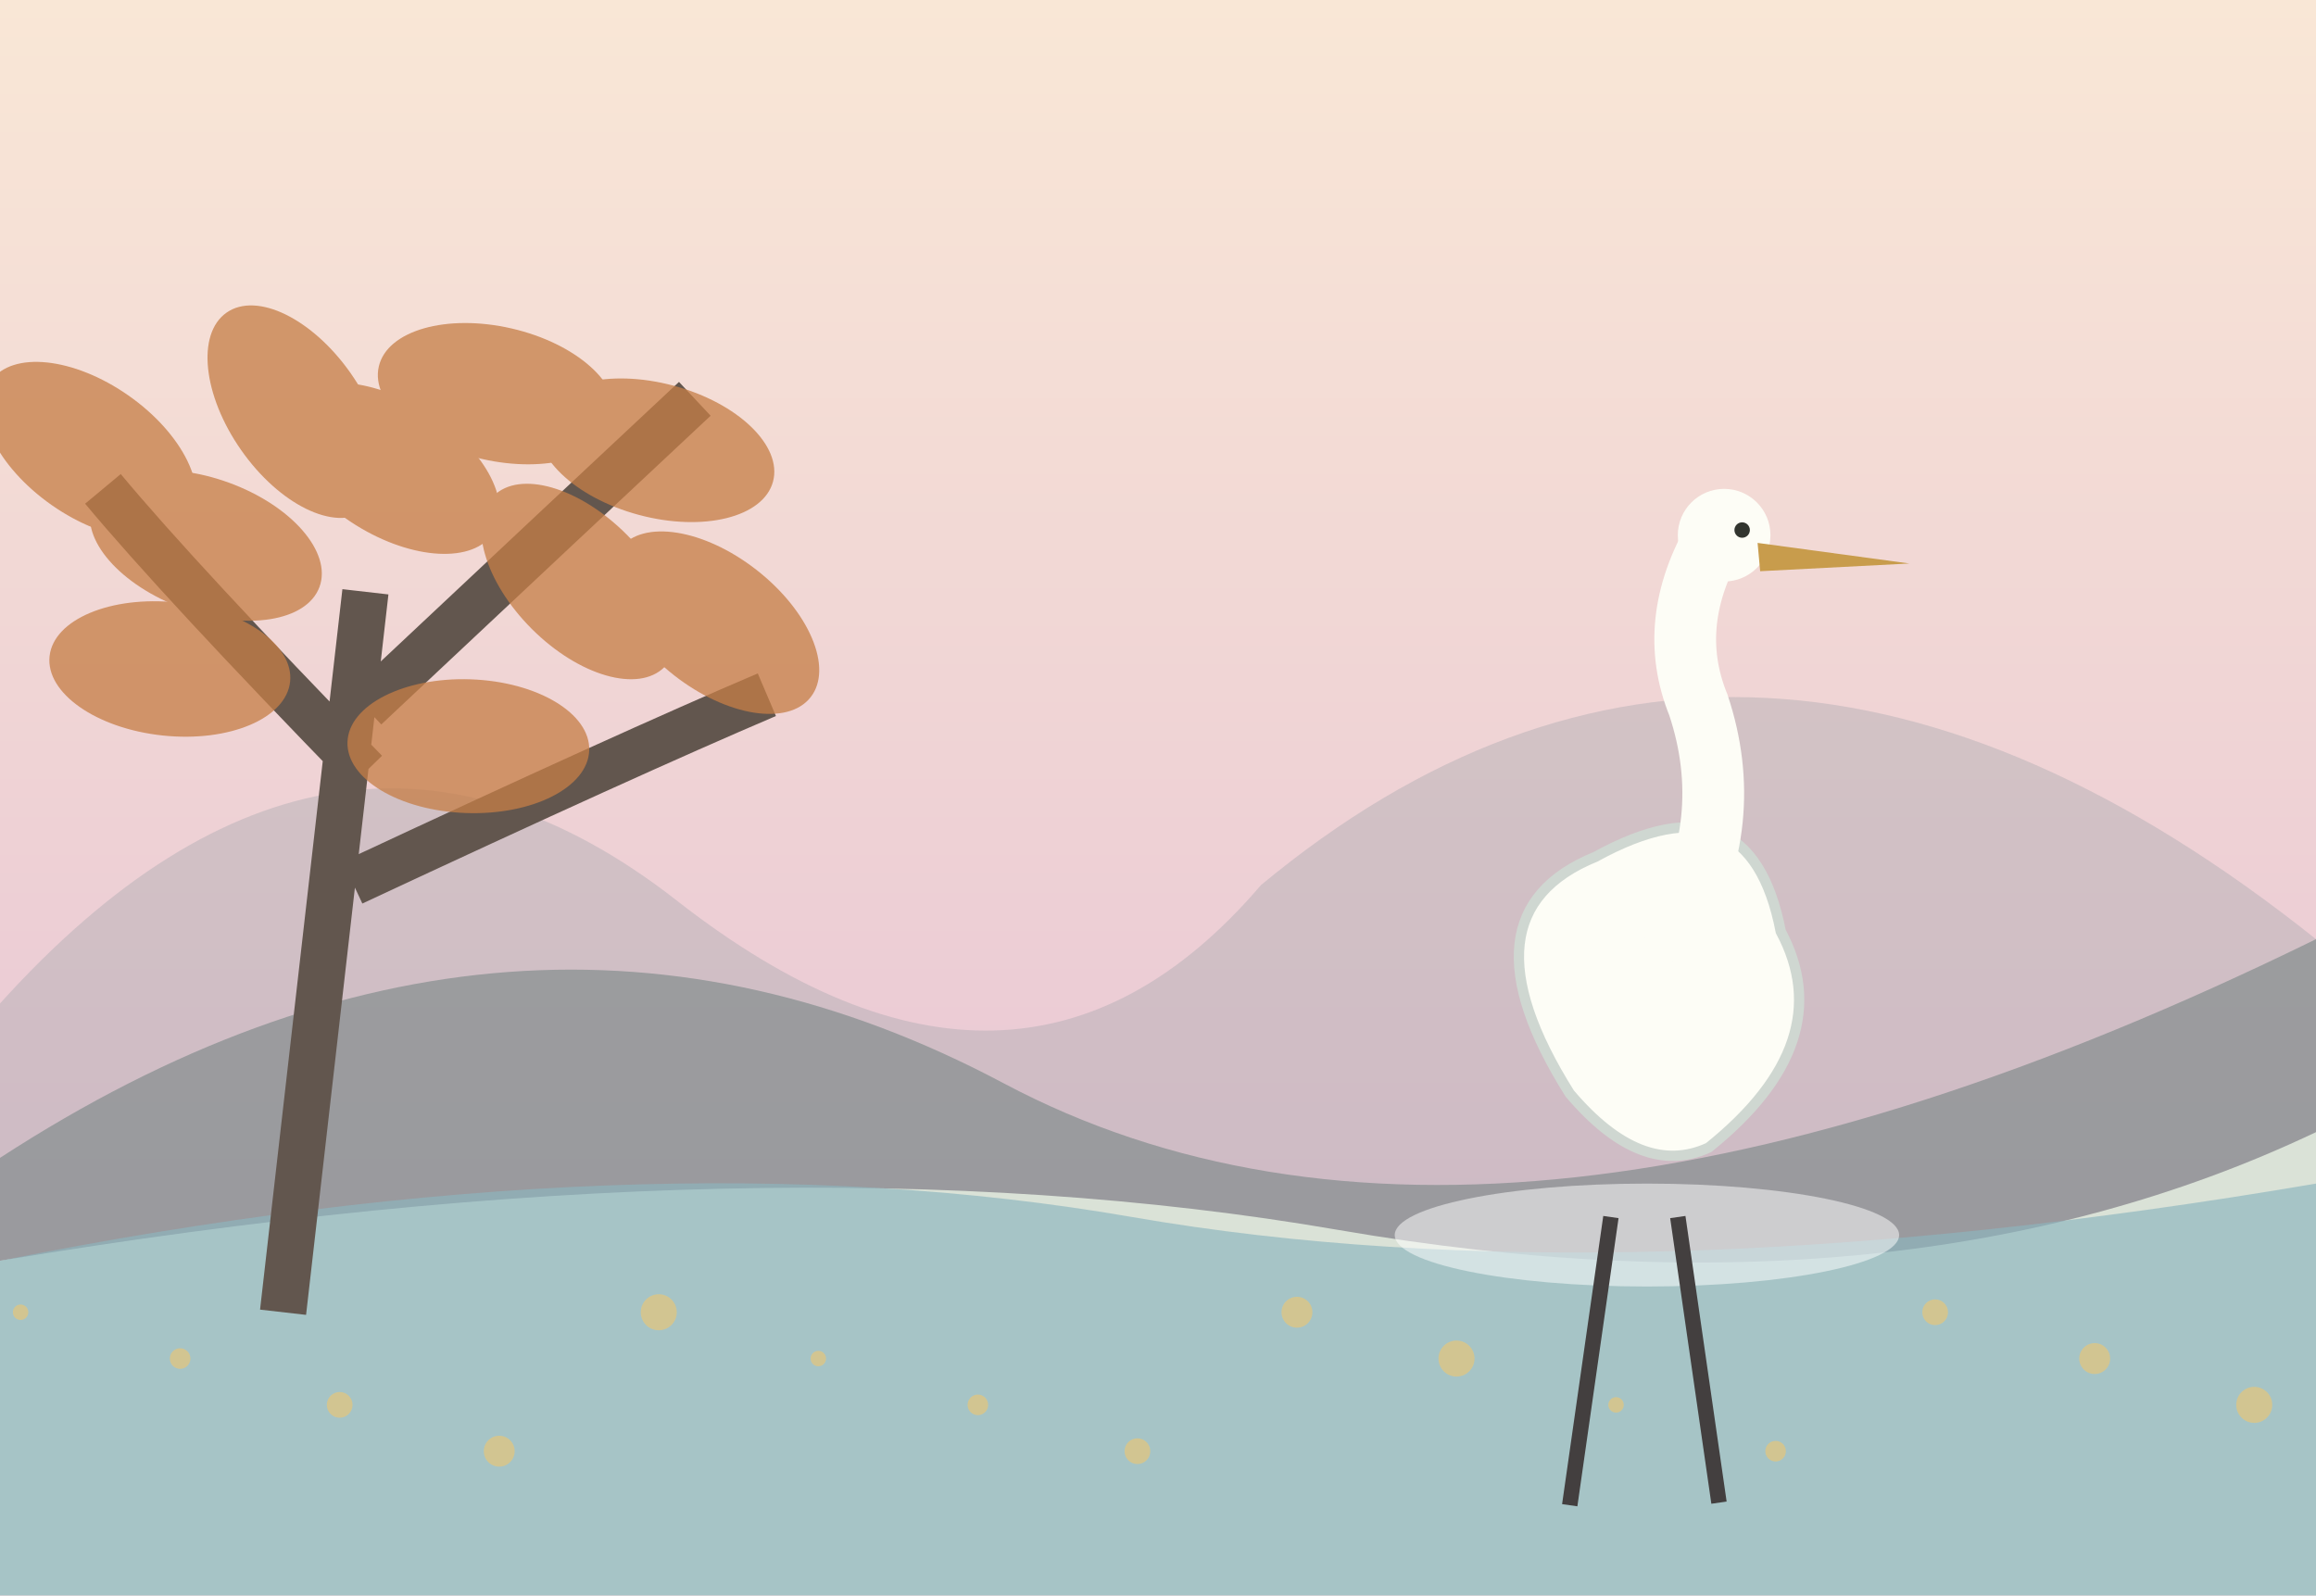
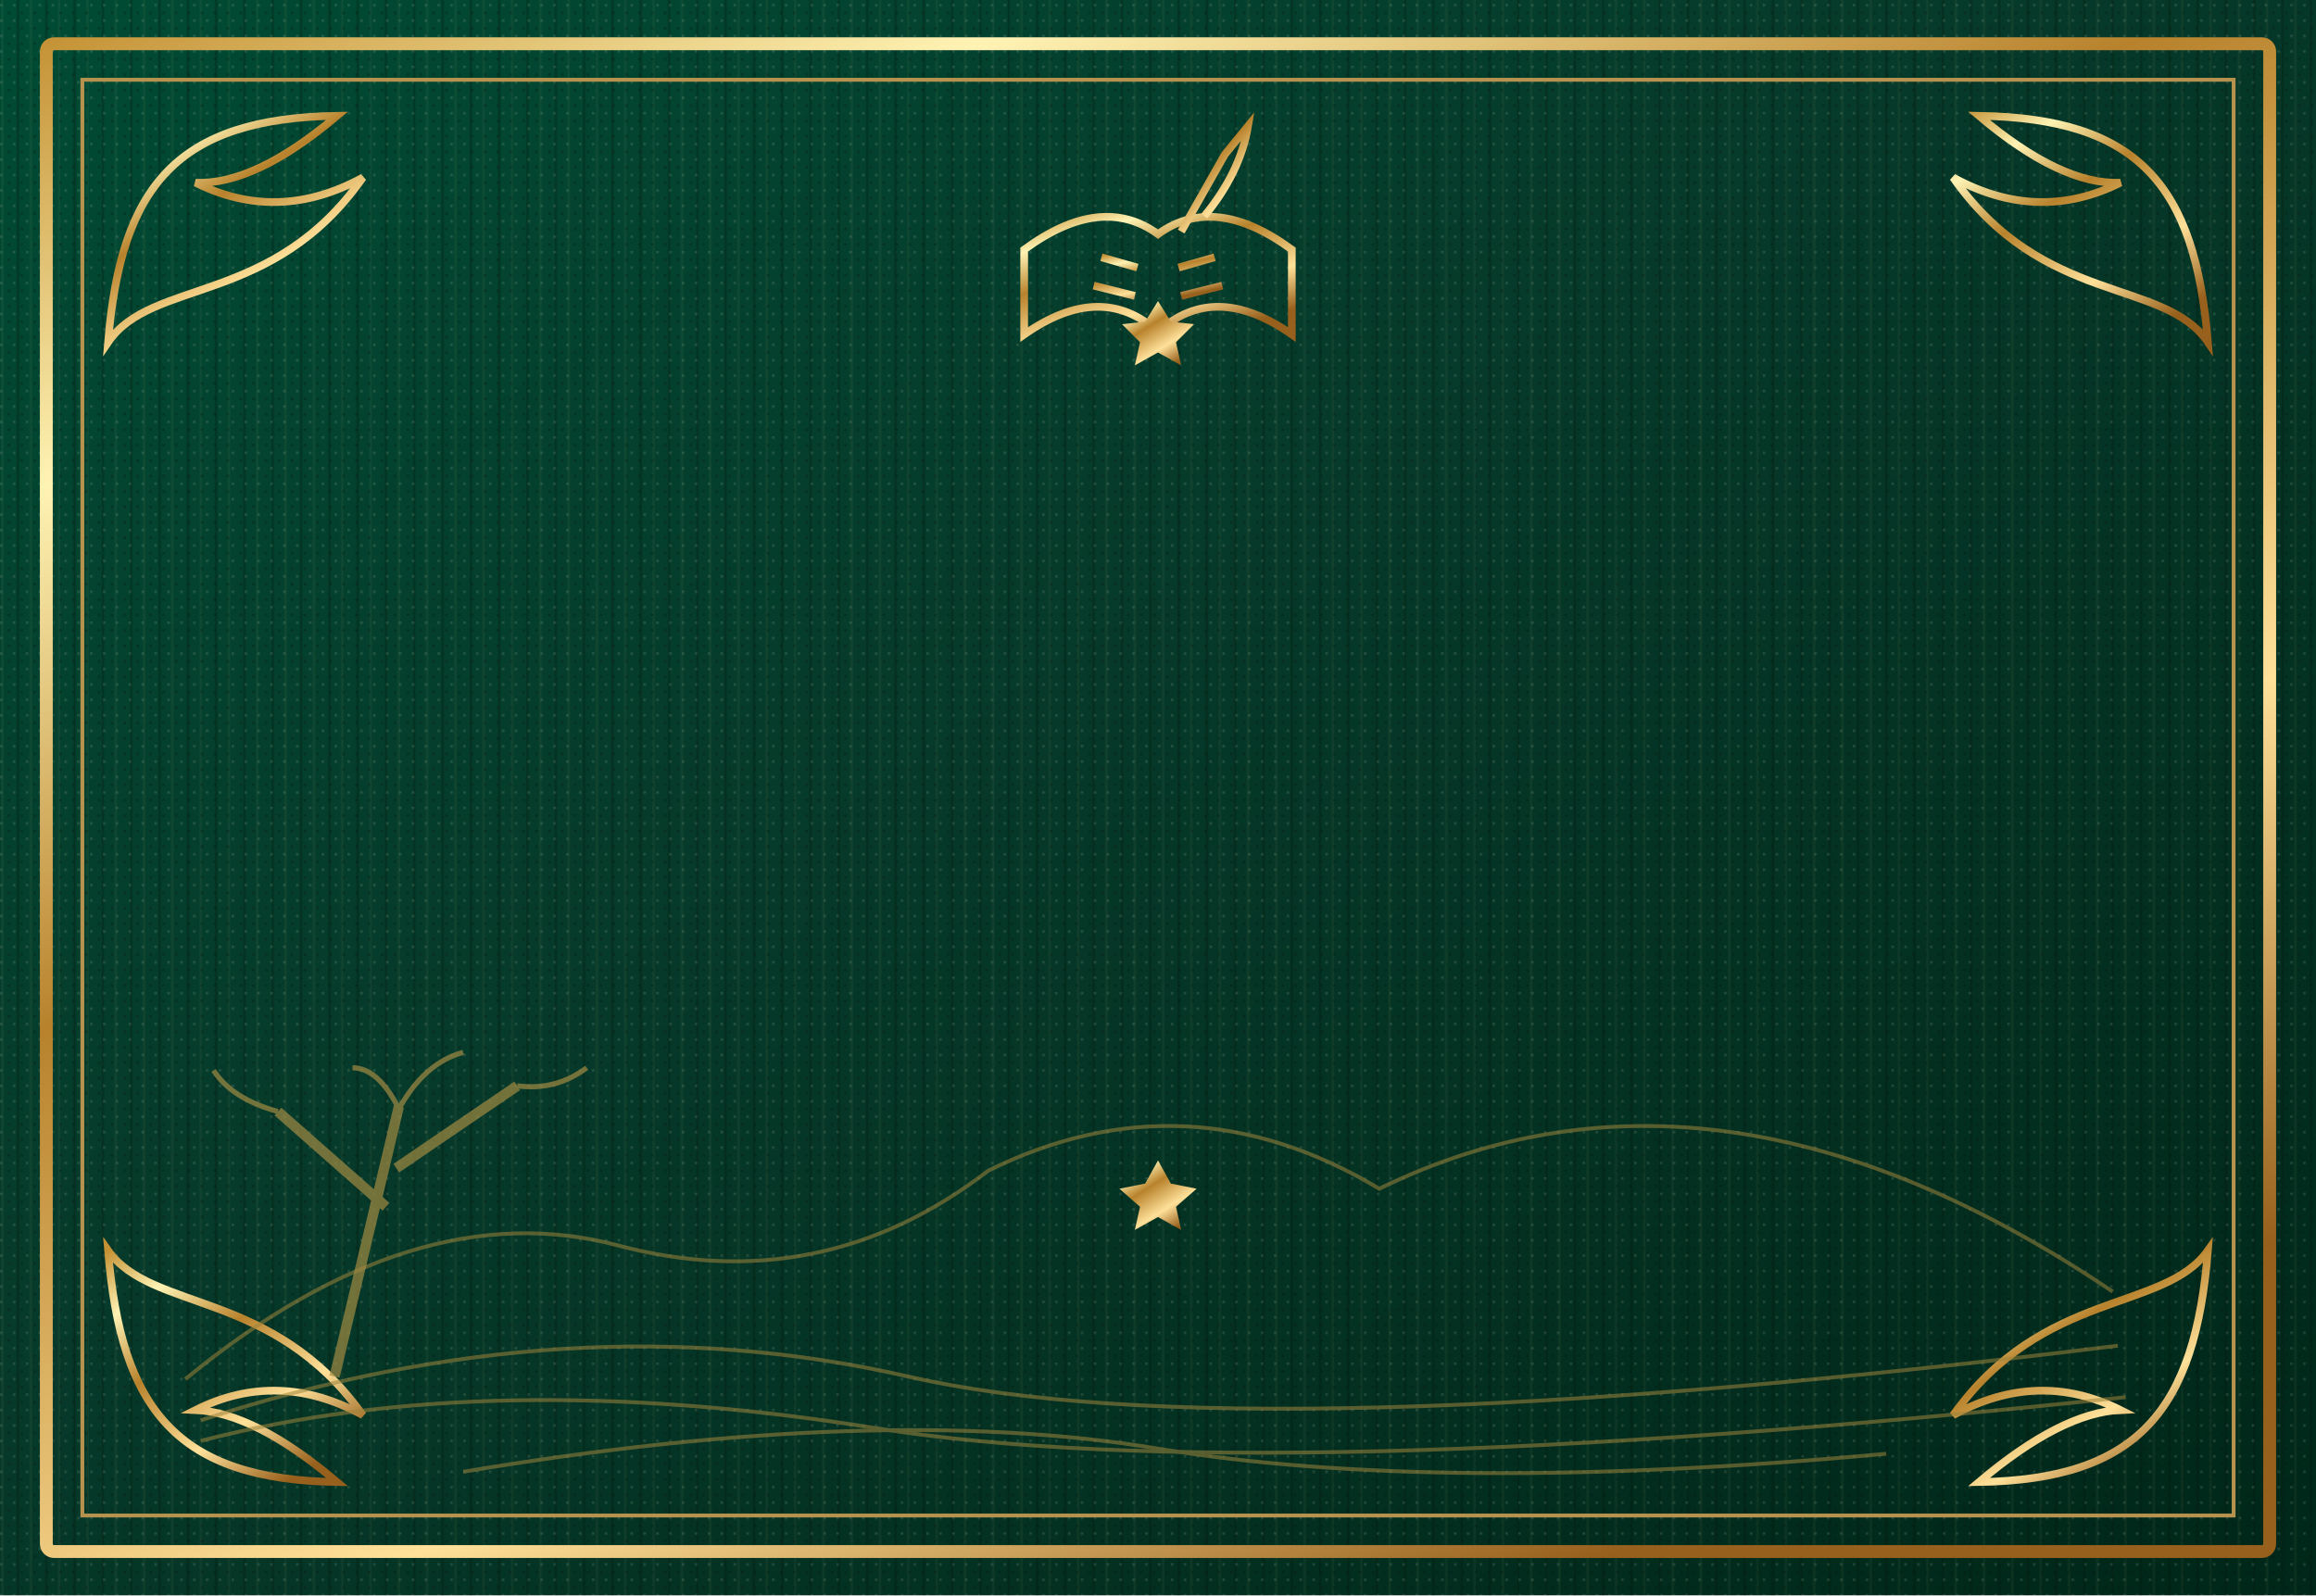
- <svg xmlns="http://www.w3.org/2000/svg" viewBox="0 0 900 620" role="img">
+ <svg xmlns="http://www.w3.org/2000/svg" viewBox="0 0 900 620">
  <defs>
-     <linearGradient id="sky" x2="0" y2="1">
-       <stop stop-color="#f9e7d6" />
-       <stop offset="1" stop-color="#e4bdd4" />
+     <linearGradient id="cloth" x2="1" y2="1">
+       <stop stop-color="#004b34" />
+       <stop offset=".42" stop-color="#063a2a" />
+       <stop offset="1" stop-color="#002719" />
    </linearGradient>
-     <filter id="blur">
-       <feGaussianBlur stdDeviation="18" />
-     </filter>
+     <linearGradient id="g" x1="0" y1="0" x2=".7" y2="1">
+       <stop stop-color="#c49134" />
+       <stop offset=".2" stop-color="#fff3b4" />
+       <stop offset=".44" stop-color="#b8822c" />
+       <stop offset=".75" stop-color="#ffe19a" />
+       <stop offset="1" stop-color="#97601c" />
+     </linearGradient>
+     <pattern id="stripes" width="11" height="10" patternUnits="userSpaceOnUse">
+       <path d="M1 0v10" stroke="#ecdf9d" opacity=".05" />
+       <path d="M7 0v10" stroke="#03150c" opacity=".27" />
+     </pattern>
+     <pattern id="weave" width="5" height="6" patternUnits="userSpaceOnUse">
+       <path d="M0 2h1" stroke="#f9f3da" opacity=".12" />
+       <path d="M3 5h1" stroke="#06150d" opacity=".3" />
+     </pattern>
  </defs>
-   <rect width="900" height="620" fill="url(#sky)" />
-   <path d="M0 390Q130 246 263 350T490 344Q678 188 900 365V620H0Z" fill="#a4a5ac" opacity=".38" />
-   <path d="M0 450Q200 320 390 421T900 365V620H0Z" fill="#657a77" opacity=".5" />
-   <path d="M0 490Q300 440 520 478T900 440V620H0Z" fill="#dae2d7" />
-   <path d="M0 490Q250 440 440 473T900 460V620H0Z" fill="#8cb5be" opacity=".66" />
-   <path d="M110 510L142 230M142 300Q70 226 40 190M142 275Q224 198 270 155M137 343Q244 293 298 270" stroke="#62564e" stroke-width="18" fill="none" />
-   <g fill="#c67d45" opacity=".75">
-     <ellipse cx="35" cy="175" rx="47" ry="26" transform="rotate(35 35 175)" />
-     <ellipse cx="80" cy="212" rx="47" ry="26" transform="rotate(20 80 212)" />
-     <ellipse cx="115" cy="160" rx="47" ry="26" transform="rotate(55 115 160)" />
-     <ellipse cx="152" cy="182" rx="47" ry="26" transform="rotate(32 152 182)" />
-     <ellipse cx="193" cy="153" rx="47" ry="26" transform="rotate(13 193 153)" />
-     <ellipse cx="225" cy="226" rx="47" ry="26" transform="rotate(45 225 226)" />
-     <ellipse cx="255" cy="175" rx="47" ry="26" transform="rotate(15 255 175)" />
-     <ellipse cx="278" cy="242" rx="47" ry="26" transform="rotate(38 278 242)" />
-     <ellipse cx="66" cy="260" rx="47" ry="26" transform="rotate(6 66 260)" />
-     <ellipse cx="182" cy="290" rx="47" ry="26" transform="rotate(2 182 290)" />
+   <rect width="900" height="620" fill="url(#cloth)" />
+   <rect width="900" height="620" fill="url(#stripes)" />
+   <rect width="900" height="620" fill="url(#weave)" />
+   <rect x="18" y="17" width="864" height="586" stroke="url(#g)" stroke-width="5" rx="3" fill="none" />
+   <rect x="32" y="31" width="836" height="558" stroke="#b6924e" stroke-width="1.5" fill="none" />
+   <g fill="none" stroke="url(#g)" stroke-width="3" stroke-linecap="round">
+     <path d="M42 133C47 72 69 46 131 45Q99 72 76 71Q108 87 141 69C106 119 59 108 42 133Z" />
+     <path d="M858 133C853 72 831 46 769 45Q801 72 824 71Q792 87 759 69C794 119 841 108 858 133Z" />
+     <path d="M42 486C47 548 69 575 131 576Q99 549 76 548Q108 532 141 550C106 501 59 510 42 486Z" />
+     <path d="M858 486C853 548 831 575 769 576Q801 549 824 548Q792 532 759 550C794 501 841 510 858 486Z" />
  </g>
-   <ellipse cx="640" cy="480" rx="98" ry="20" fill="#fff" opacity=".5" />
-   <path d="M626 473L610 585M652 473L668 584" stroke="#433f3f" stroke-width="6" fill="none" />
-   <path d="M610 425Q566 355 620 333Q680 300 692 362Q715 405 664 446Q638 458 610 425Z" fill="#fdfdf6" stroke="#cfd7d1" stroke-width="4" />
-   <path d="M651 362Q675 319 660 274Q647 242 667 208" stroke="#fdfdf6" stroke-width="24" fill="none" stroke-linecap="round" />
-   <circle cx="670" cy="208" r="18" fill="#fdfdf6" />
-   <circle cx="677" cy="206" r="3" fill="#32352f" />
-   <path d="M683 211L742 219L684 222Z" fill="#c89c4c" />
-   <g fill="#f2c76b" opacity=".58">
-     <circle cx="8" cy="510" r="3" />
-     <circle cx="70" cy="528" r="4" />
-     <circle cx="132" cy="546" r="5" />
-     <circle cx="194" cy="564" r="6" />
-     <circle cx="256" cy="510" r="7" />
-     <circle cx="318" cy="528" r="3" />
-     <circle cx="380" cy="546" r="4" />
-     <circle cx="442" cy="564" r="5" />
-     <circle cx="504" cy="510" r="6" />
-     <circle cx="566" cy="528" r="7" />
-     <circle cx="628" cy="546" r="3" />
-     <circle cx="690" cy="564" r="4" />
-     <circle cx="752" cy="510" r="5" />
-     <circle cx="814" cy="528" r="6" />
-     <circle cx="876" cy="546" r="7" />
-     <circle cx="938" cy="564" r="3" />
-     <circle cx="1000" cy="510" r="4" />
+   <g stroke="url(#g)" stroke-width="2" fill="none">
+     <path d="M250 92L450 92L650 92" />
+     <path d="M250 124H650" />
+     <path d="M255 460H645" />
+   </g>
+   <g transform="translate(450 87)" fill="none" stroke="url(#g)" stroke-width="3">
+     <path d="M-52 10Q-22-12 0 4Q22-12 52 10V43Q22 22 0 42Q-22 22-52 43Z" />
+     <path d="M0 4V43" />
+     <path d="M-22 13L-8 17M22 13L8 17M-25 24L-9 28M25 24L9 28" />
+     <path d="M9 3L26-27 35-38Q32-20 18-3" />
+   </g>
+   <g stroke="#9d833b" stroke-width="1.5" fill="none" opacity=".55">
+     <path d="M72 536Q161 463 240 484T384 455Q461 417 536 462Q667 398 821 502" />
+     <path d="M78 552Q222 505 353 535T823 523" />
+     <path d="M78 560Q190 531 340 555T826 543" />
+     <path d="M180 572Q341 545 450 563T733 565" />
+   </g>
+   <g stroke="#a18a43" fill="none" opacity=".7">
+     <path d="M130 535L155 430M150 469L108 432M154 454L201 422" stroke-width="4" />
+     <path d="M155 431q-8-16-18-16m18 16q10-18 25-22M108 432q-18-5-25-16M201 422q15 2 27-7" stroke-width="2" />
+   </g>
+   <g fill="url(#g)">
+     <path d="M450 117l5 8 9 1-7 7 2 9-9-5-9 5 2-9-7-7 9-1z" />
+     <path d="M450 451l5 9 10 2-8 7 2 9-9-5-9 5 2-9-8-7 10-2z" />
  </g>
</svg>
